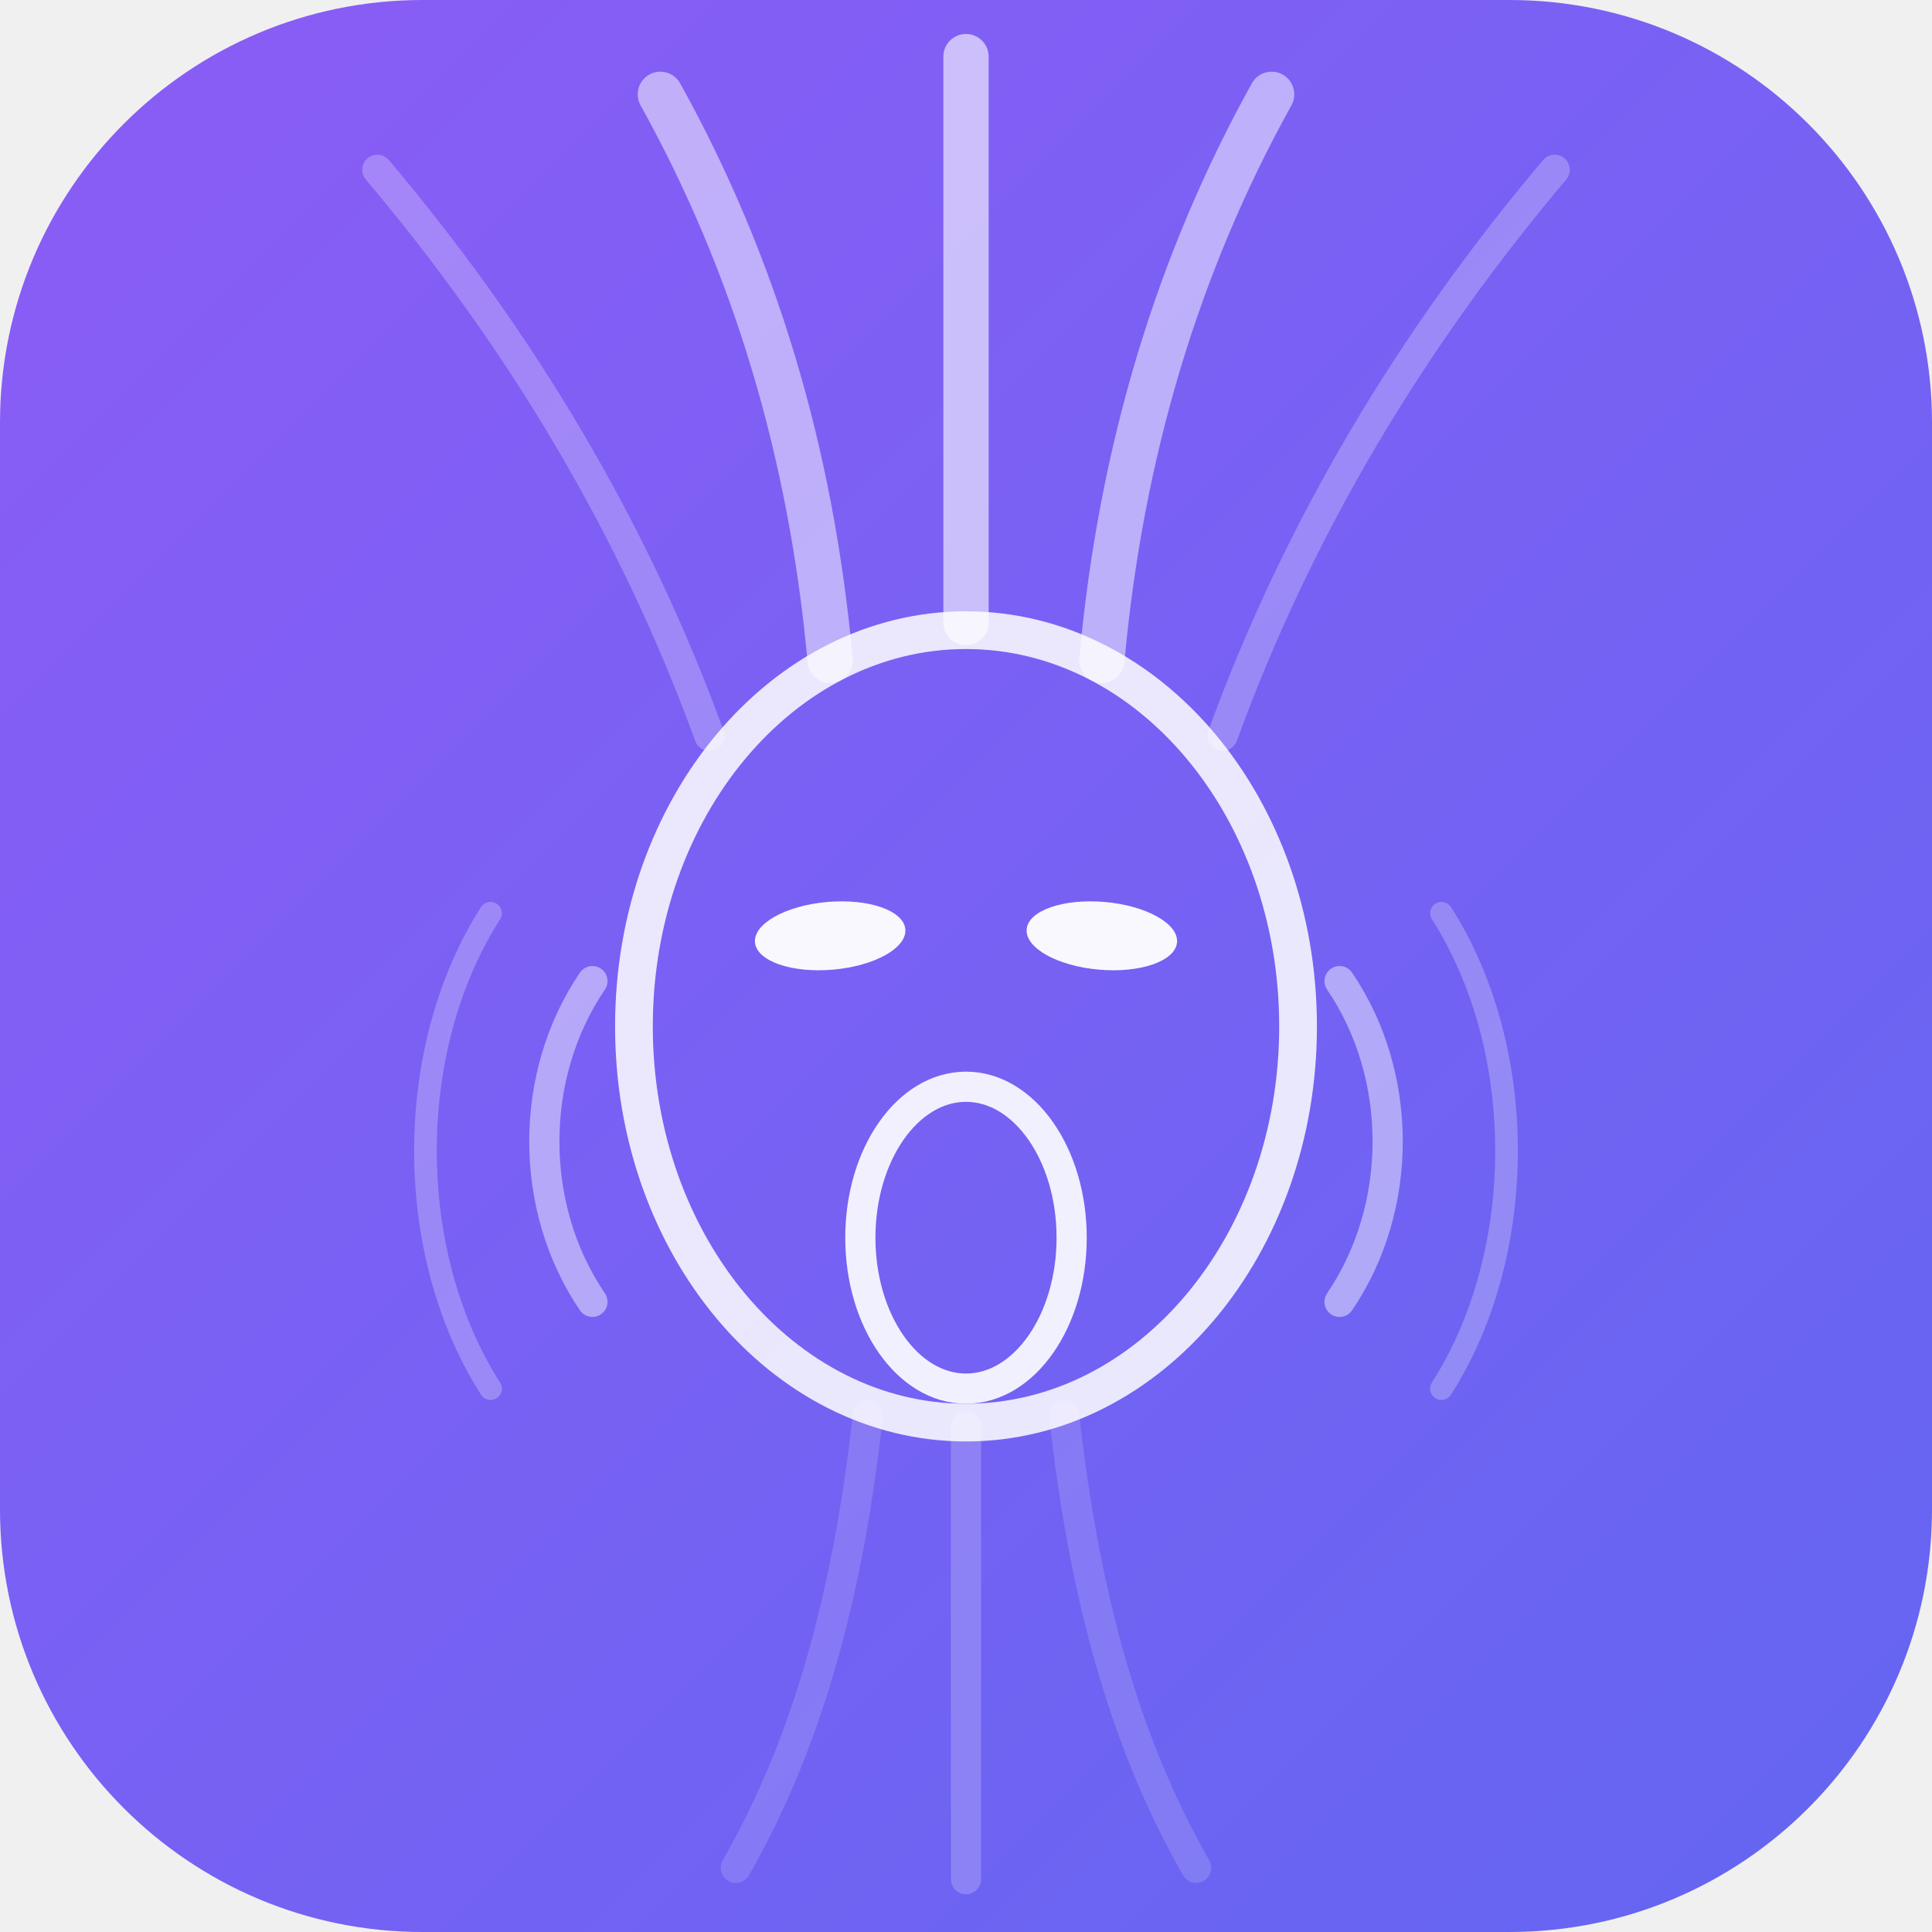
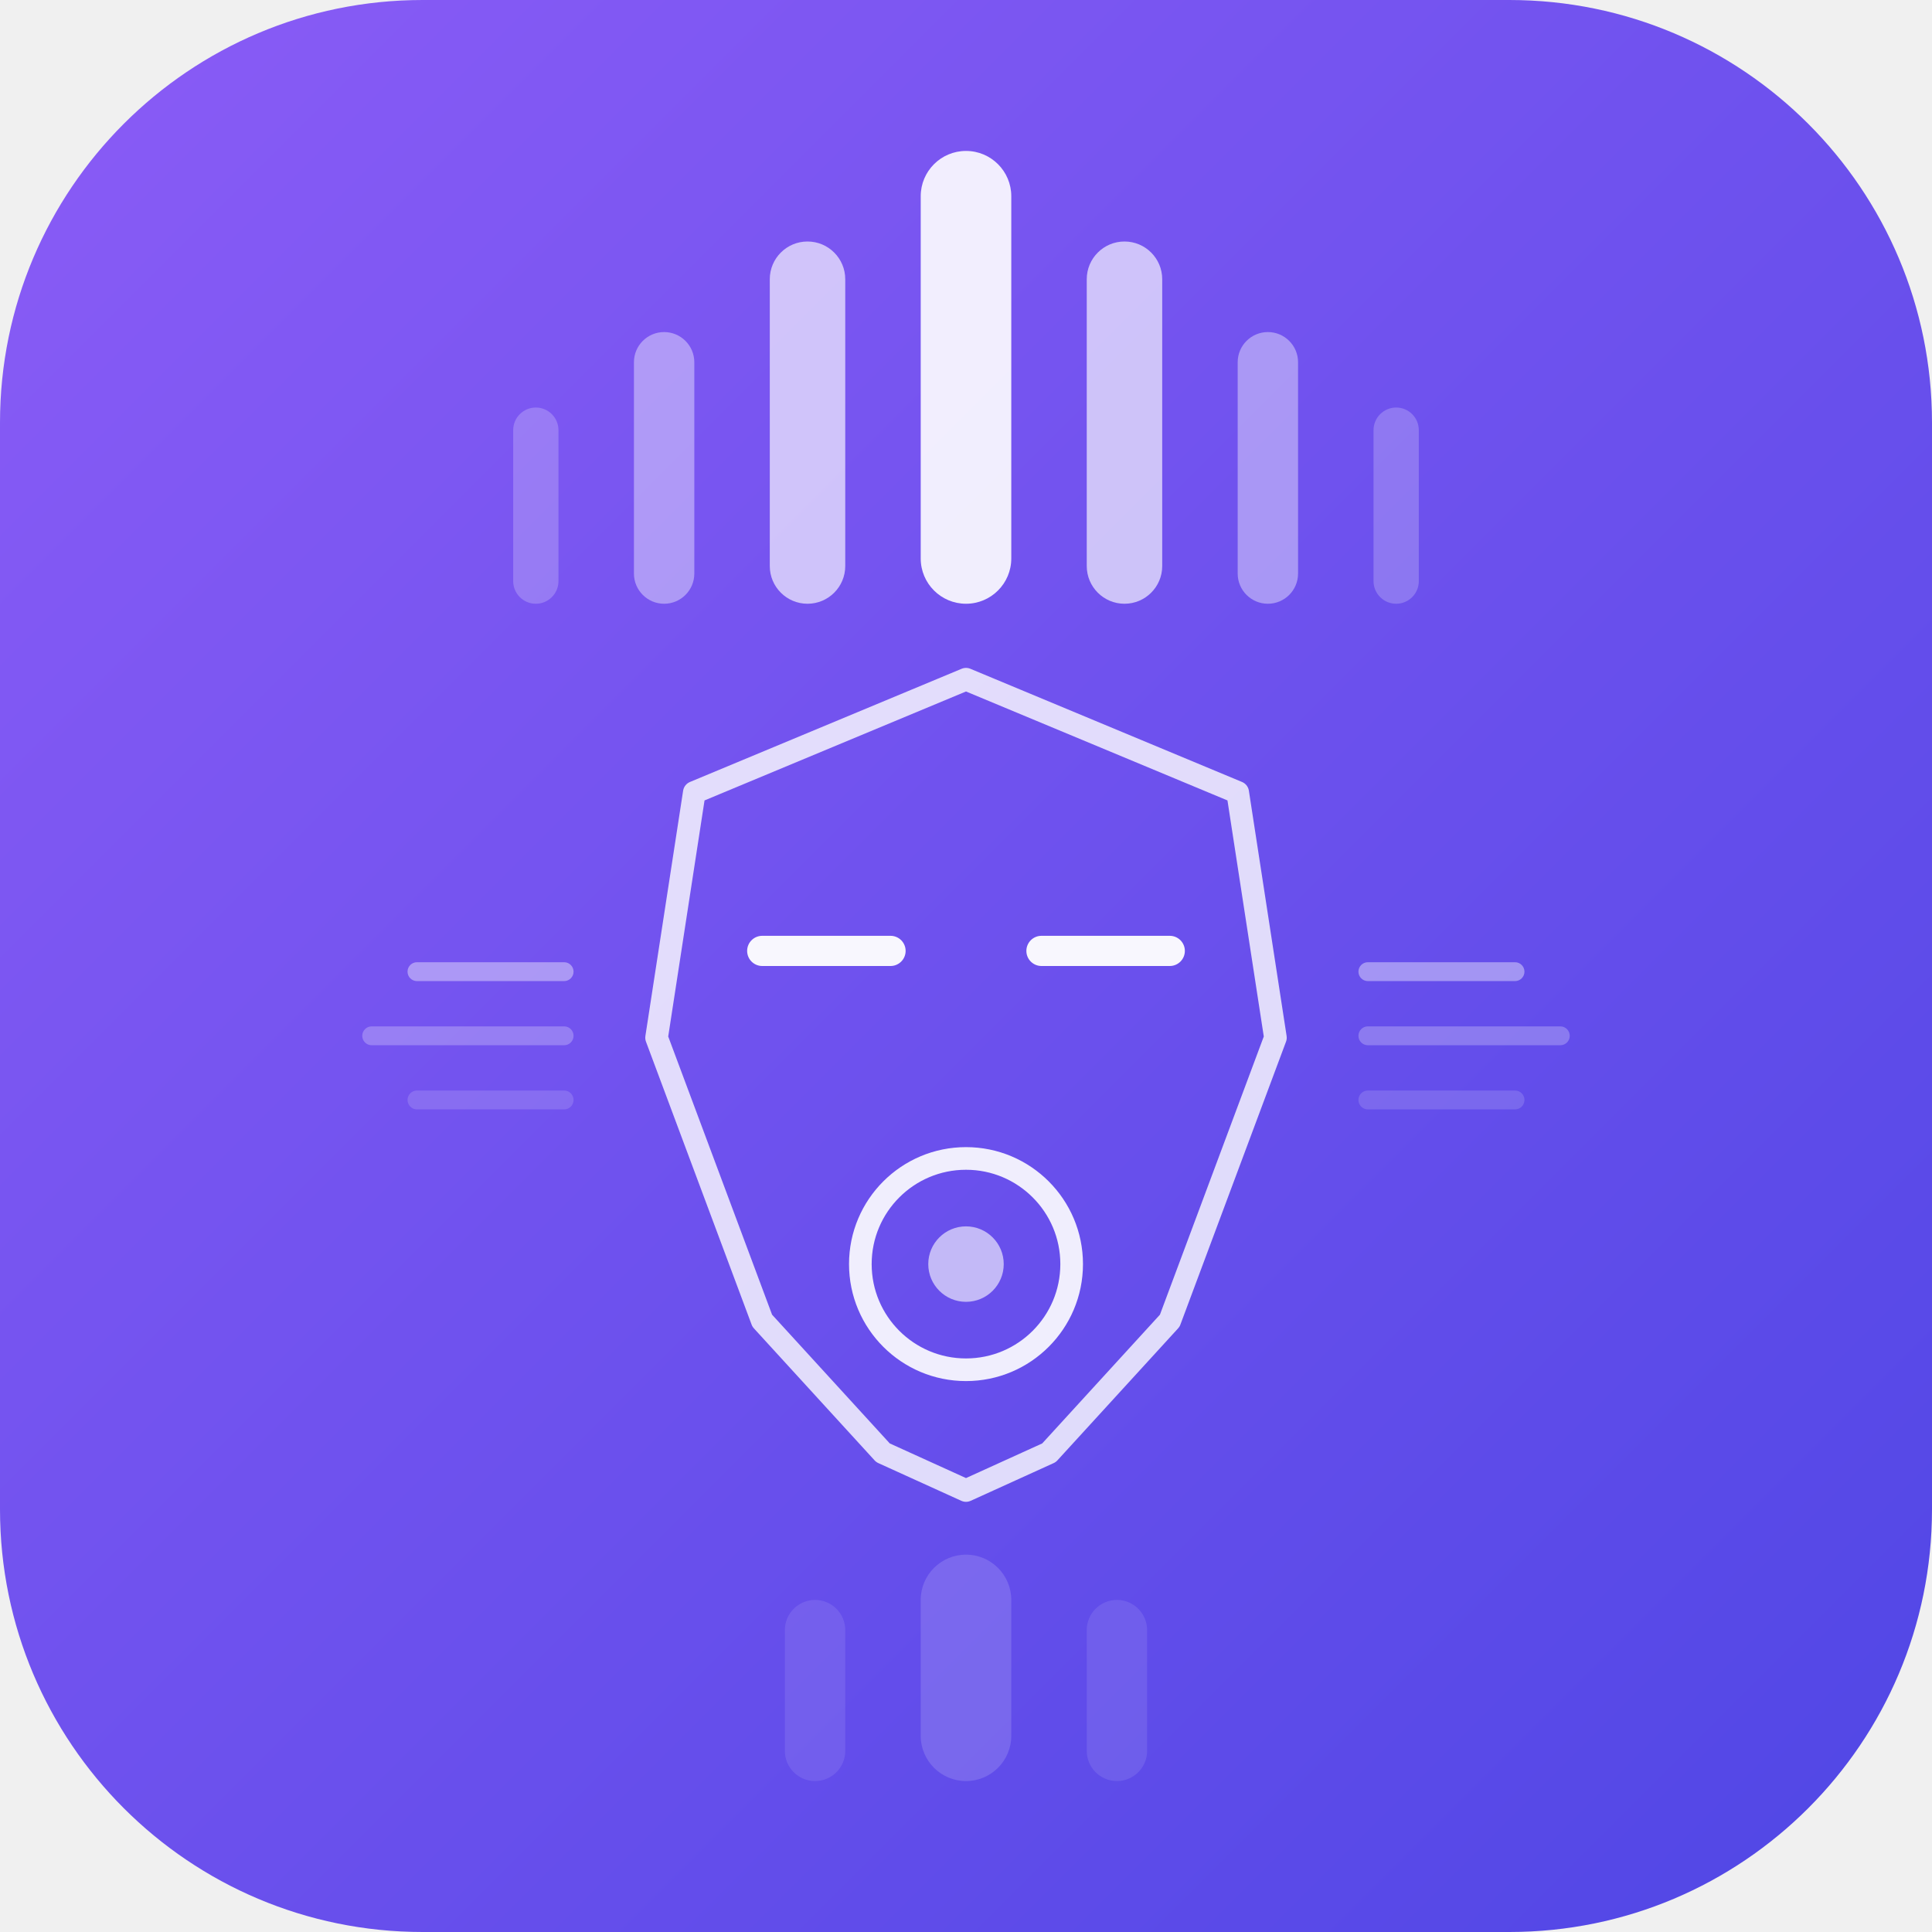
<svg xmlns="http://www.w3.org/2000/svg" viewBox="0 0 512 512">
  <defs>
    <linearGradient id="bgGrad" x1="0%" y1="0%" x2="100%" y2="100%">
      <stop offset="0%" stop-color="#8b5cf6" />
-       <stop offset="100%" stop-color="#6366f1" />
+       <stop offset="100%" stop-color="#4f46e5" />
    </linearGradient>
  </defs>
  <rect width="512" height="512" rx="112" fill="url(#bgGrad)" />
-   <path d="M220 175 C215 120 200 70 175 25" stroke="rgba(255,255,255,0.5)" stroke-width="12" fill="none" stroke-linecap="round" />
-   <path d="M256 165 C256 110 256 60 256 15" stroke="rgba(255,255,255,0.6)" stroke-width="12" fill="none" stroke-linecap="round" />
-   <path d="M292 175 C297 120 312 70 337 25" stroke="rgba(255,255,255,0.5)" stroke-width="12" fill="none" stroke-linecap="round" />
-   <path d="M188 195 C168 140 138 90 100 45" stroke="rgba(255,255,255,0.25)" stroke-width="8" fill="none" stroke-linecap="round" />
-   <path d="M324 195 C344 140 374 90 412 45" stroke="rgba(255,255,255,0.25)" stroke-width="8" fill="none" stroke-linecap="round" />
-   <ellipse cx="256" cy="272" rx="88" ry="105" stroke="white" stroke-width="10" fill="none" opacity="0.85" />
-   <ellipse cx="220" cy="248" rx="20" ry="9" fill="white" opacity="0.95" transform="rotate(-5 220 248)" />
-   <ellipse cx="292" cy="248" rx="20" ry="9" fill="white" opacity="0.95" transform="rotate(5 292 248)" />
-   <ellipse cx="256" cy="328" rx="28" ry="40" stroke="white" stroke-width="8" fill="none" opacity="0.9" />
-   <path d="M355 260 C372 285 372 320 355 345" stroke="rgba(255,255,255,0.45)" stroke-width="8" fill="none" stroke-linecap="round" />
-   <path d="M382 242 C405 278 405 332 382 368" stroke="rgba(255,255,255,0.25)" stroke-width="6" fill="none" stroke-linecap="round" />
-   <path d="M157 260 C140 285 140 320 157 345" stroke="rgba(255,255,255,0.45)" stroke-width="8" fill="none" stroke-linecap="round" />
-   <path d="M130 242 C107 278 107 332 130 368" stroke="rgba(255,255,255,0.25)" stroke-width="6" fill="none" stroke-linecap="round" />
-   <path d="M230 375 C225 420 215 460 195 495" stroke="rgba(255,255,255,0.15)" stroke-width="8" fill="none" stroke-linecap="round" />
-   <path d="M256 378 C256 420 256 460 256 498" stroke="rgba(255,255,255,0.2)" stroke-width="8" fill="none" stroke-linecap="round" />
-   <path d="M282 375 C287 420 297 460 317 495" stroke="rgba(255,255,255,0.15)" stroke-width="8" fill="none" stroke-linecap="round" />
+   <rect x="244" y="40" width="24" height="120" rx="12" fill="white" opacity="0.9" />
+   <rect x="204" y="64" width="20" height="96" rx="10" fill="white" opacity="0.65" />
+   <rect x="288" y="64" width="20" height="96" rx="10" fill="white" opacity="0.65" />
+   <rect x="168" y="88" width="16" height="72" rx="8" fill="white" opacity="0.4" />
+   <rect x="328" y="88" width="16" height="72" rx="8" fill="white" opacity="0.4" />
+   <rect x="136" y="108" width="12" height="52" rx="6" fill="white" opacity="0.22" />
+   <rect x="364" y="108" width="12" height="52" rx="6" fill="white" opacity="0.22" />
+   <path d="M256 180 L328 210 L338 275 L310 350 L278 385 L256 395 L234 385 L202 350 L174 275 L184 210 Z" stroke="white" stroke-width="6" fill="none" opacity="0.8" stroke-linejoin="round" />
+   <rect x="198" y="248" width="42" height="8" rx="4" fill="white" opacity="0.95" />
+   <rect x="272" y="248" width="42" height="8" rx="4" fill="white" opacity="0.95" />
+   <circle cx="256" cy="335" r="28" stroke="white" stroke-width="6" fill="none" opacity="0.9" />
+   <circle cx="256" cy="335" r="10" fill="white" opacity="0.6" />
+   <rect x="108" y="255" width="44" height="5" rx="2.5" fill="white" opacity="0.4" />
+   <rect x="96" y="272" width="56" height="5" rx="2.5" fill="white" opacity="0.25" />
+   <rect x="108" y="289" width="44" height="5" rx="2.5" fill="white" opacity="0.15" />
+   <rect x="360" y="255" width="44" height="5" rx="2.5" fill="white" opacity="0.4" />
+   <rect x="360" y="272" width="56" height="5" rx="2.5" fill="white" opacity="0.25" />
+   <rect x="360" y="289" width="44" height="5" rx="2.5" fill="white" opacity="0.15" />
+   <rect x="244" y="412" width="24" height="60" rx="12" fill="white" opacity="0.15" />
+   <rect x="208" y="424" width="16" height="48" rx="8" fill="white" opacity="0.1" />
+   <rect x="288" y="424" width="16" height="48" rx="8" fill="white" opacity="0.1" />
</svg>
